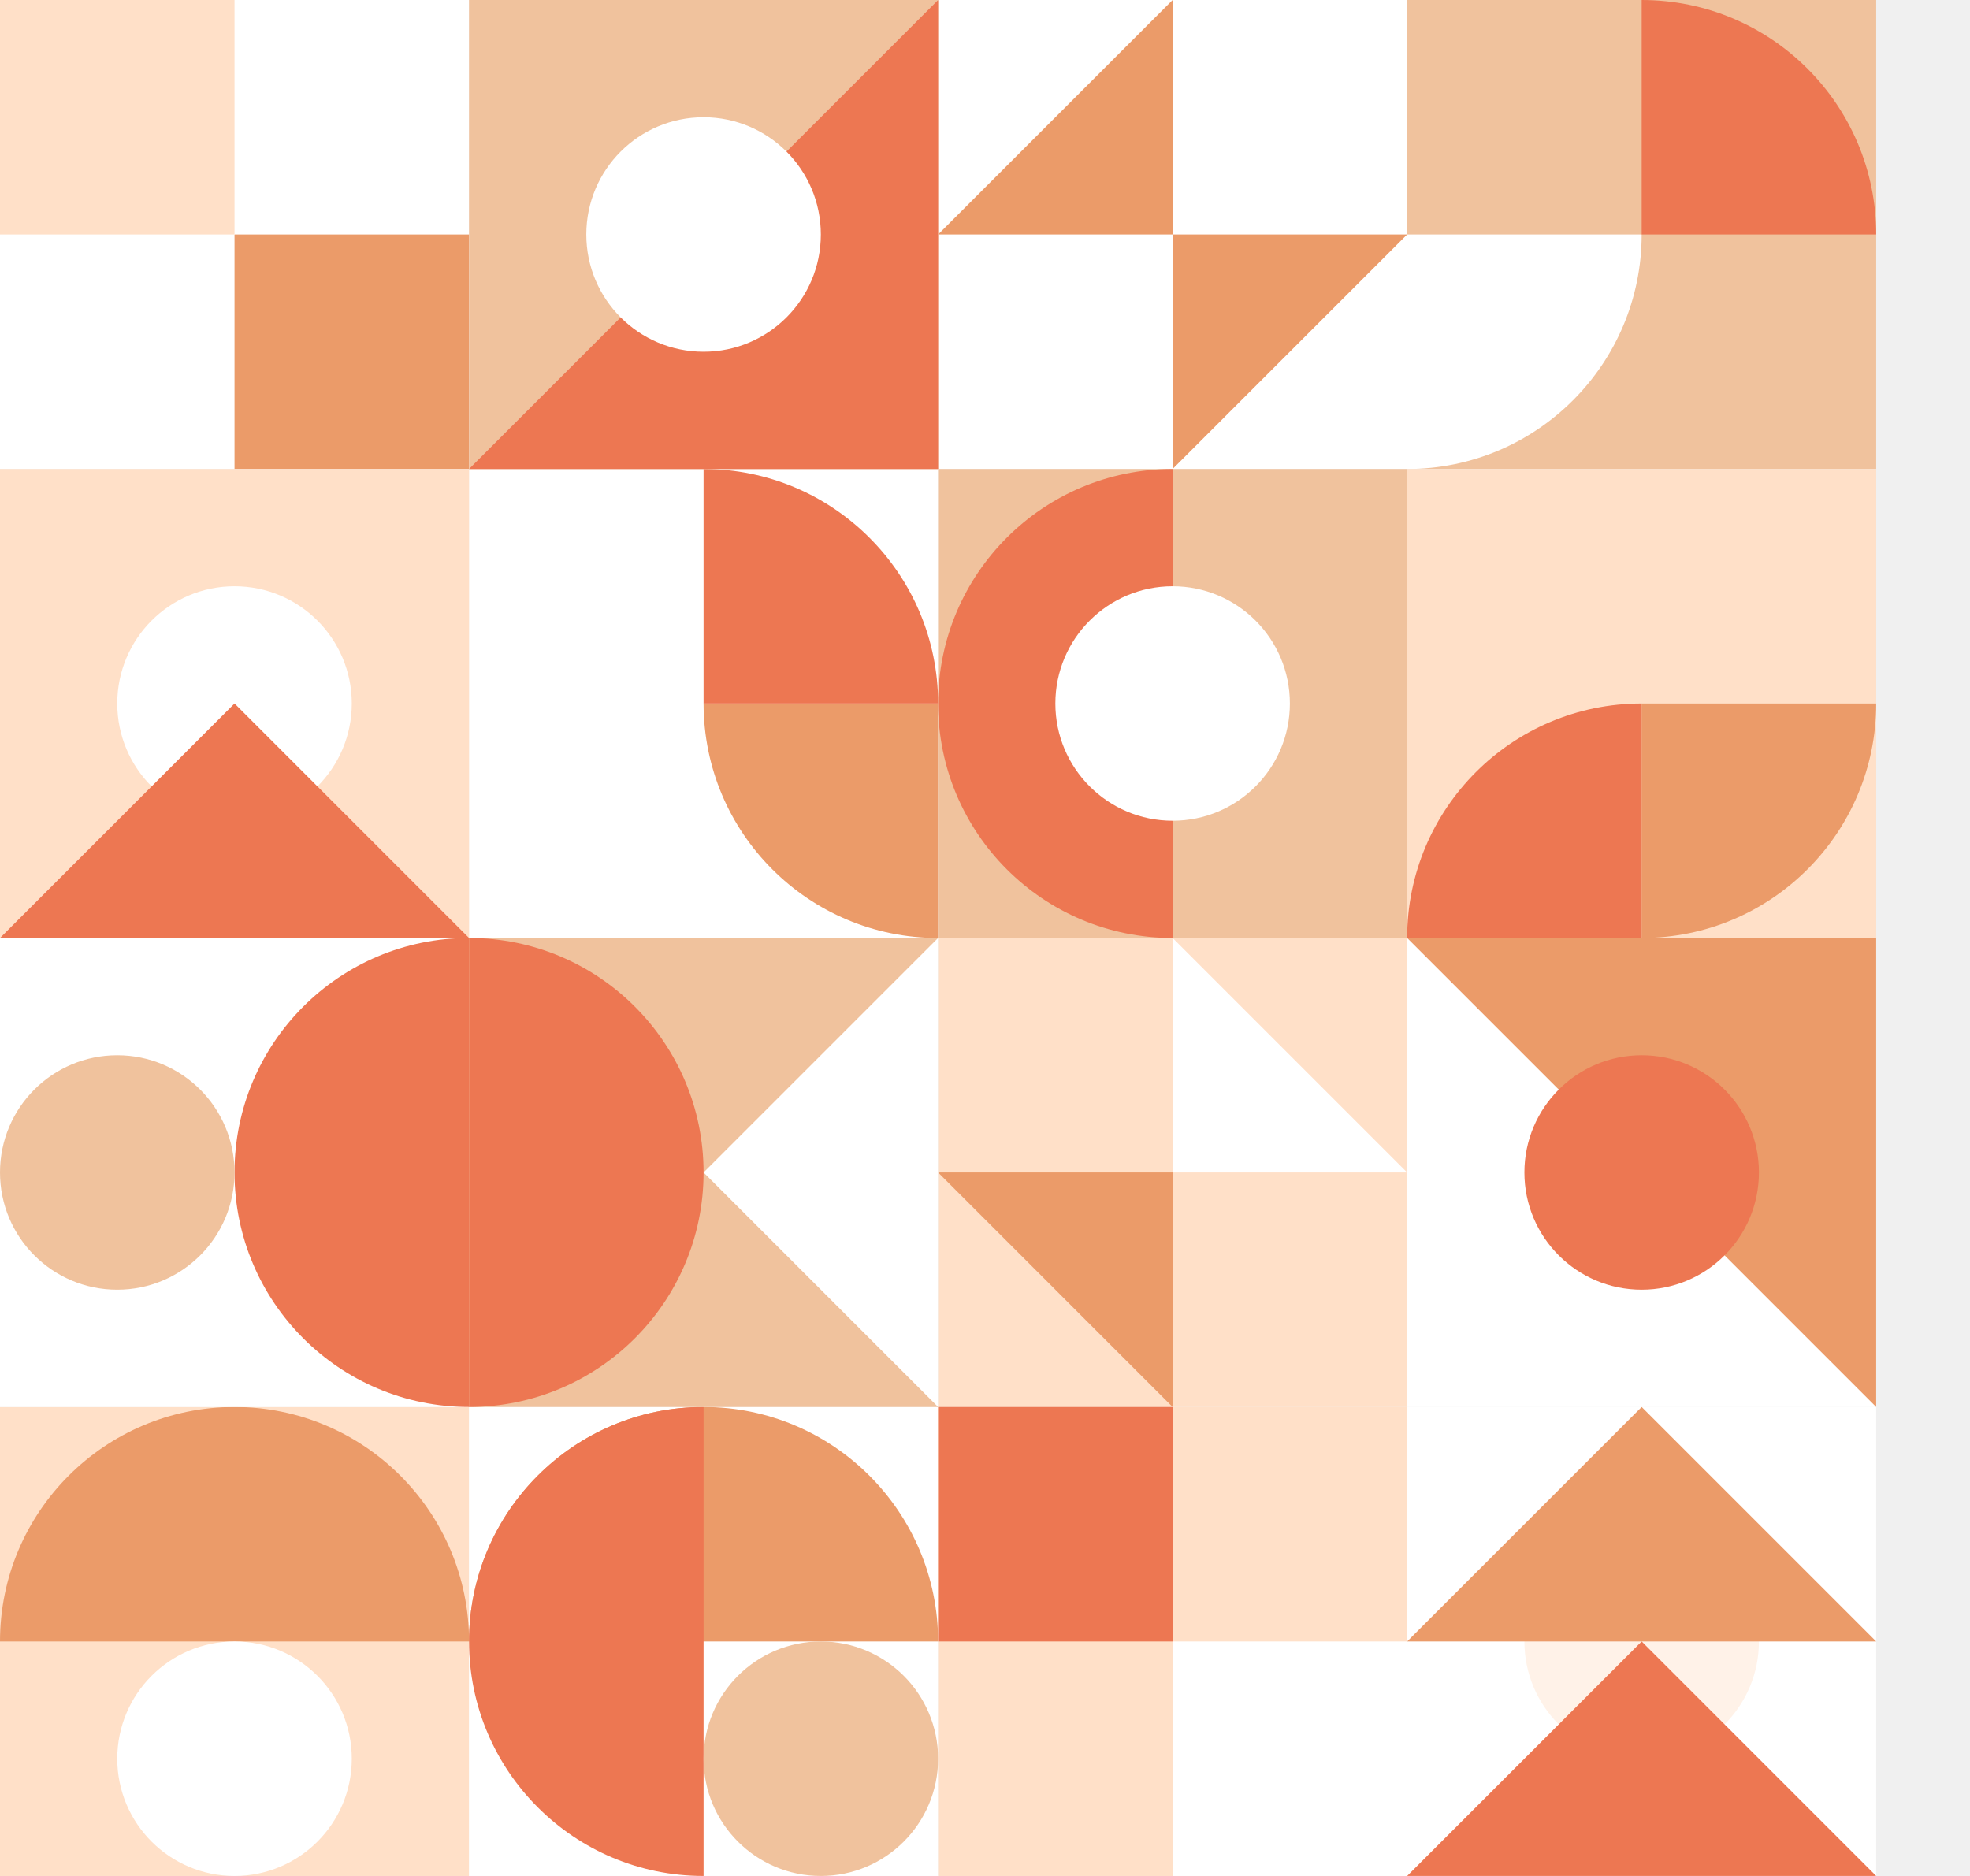
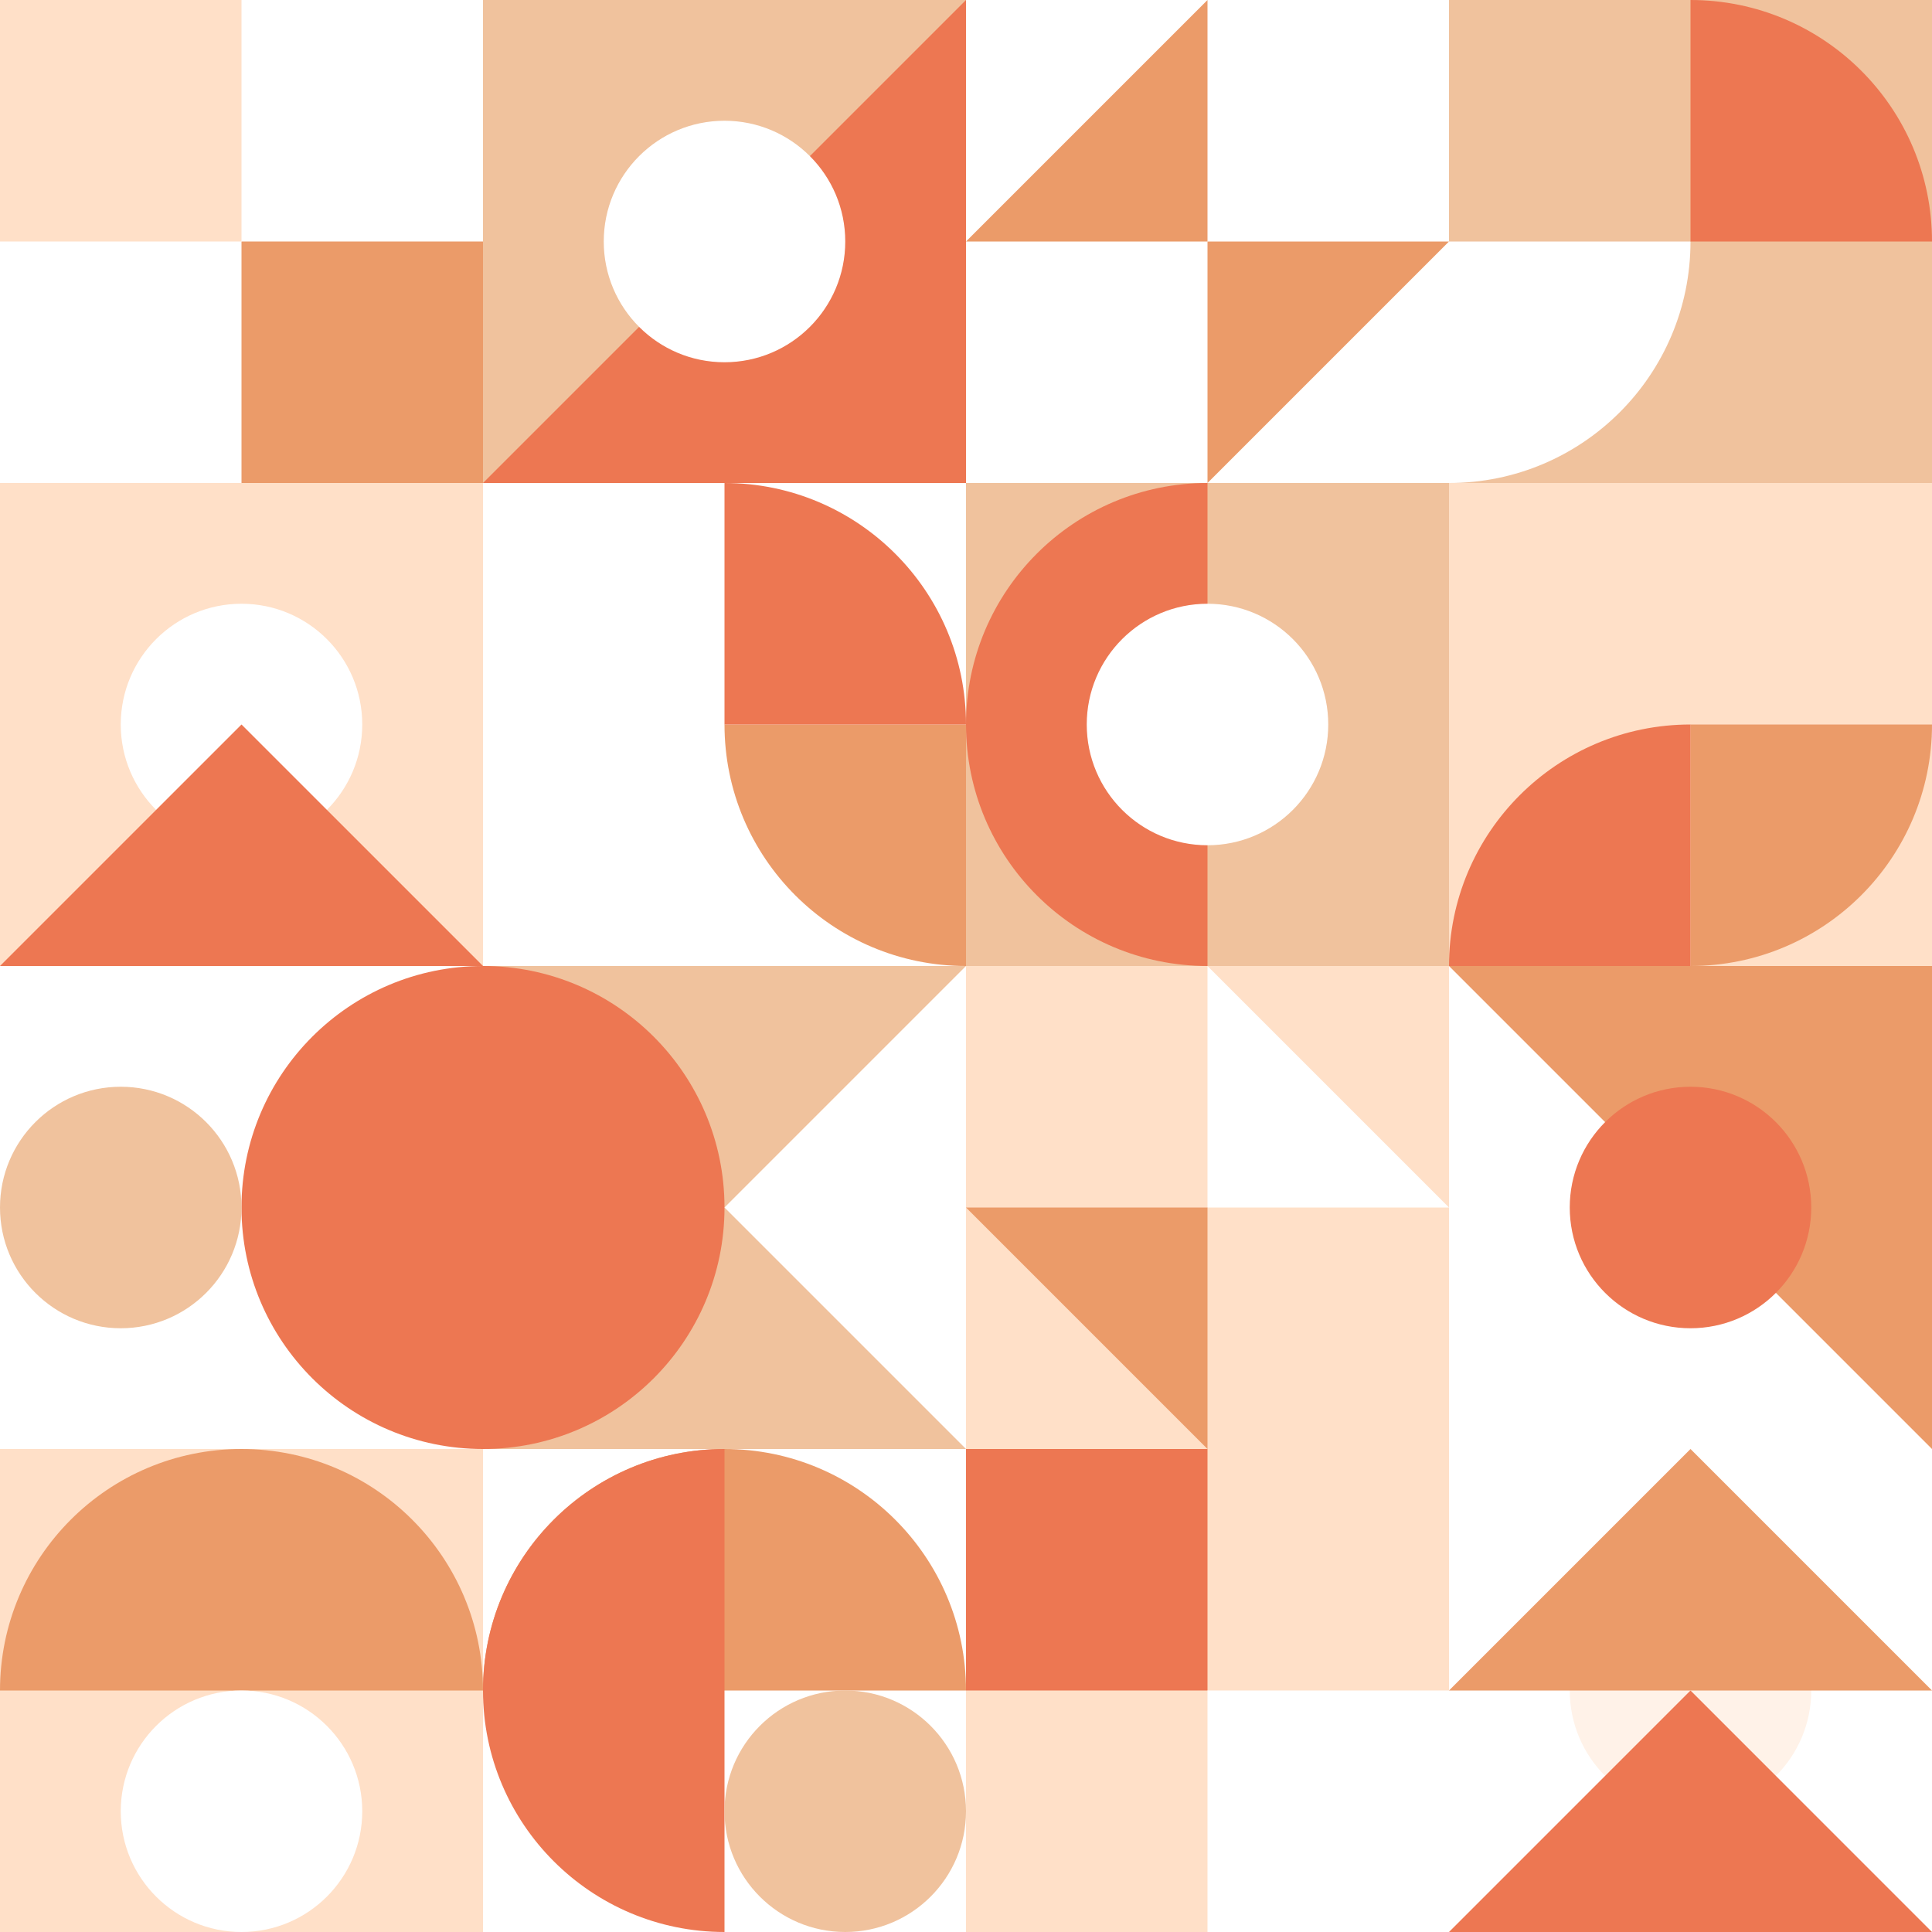
- <svg xmlns="http://www.w3.org/2000/svg" width="756" height="720" viewBox="0 0 756 720" fill="none">
+ <svg xmlns="http://www.w3.org/2000/svg" width="720" height="720" viewBox="0 0 720 720" fill="none">
  <rect width="180" height="180" transform="translate(540)" fill="#F0C29D" />
  <path d="M540 90H630C630 139.706 589.706 180 540 180V90Z" fill="white" />
  <path d="M630 0C679.706 0 720 40.294 720 90H630V0Z" fill="#ED7752" />
  <rect width="180" height="180" transform="translate(540 180)" fill="#FFE0C8" />
  <path d="M630 270H720C720 319.706 679.706 360 630 360V270Z" fill="#EB9B69" />
  <path d="M630 270C580.294 270 540 310.294 540 360H630V270Z" fill="#ED7752" />
  <rect width="180" height="180" transform="translate(180 180)" fill="white" />
  <path d="M360 270H270C270 319.706 310.294 360 360 360V270Z" fill="#EB9B69" />
  <path d="M270 180C319.706 180 360 220.294 360 270H270V180Z" fill="#ED7752" />
  <rect width="180" height="180" transform="translate(360)" fill="white" />
  <path d="M450 90H540L450 180V90Z" fill="#EB9B69" />
  <path d="M450 0V90H360L450 0Z" fill="#EB9B69" />
  <rect width="180" height="180" transform="translate(360 360)" fill="#FFE0C8" />
  <path d="M450 450L450 360L540 450L450 450Z" fill="white" />
  <path d="M360 450L450 450L450 540L360 450Z" fill="#EB9B69" />
  <rect width="180" height="180" transform="translate(360 180)" fill="#F0C29D" />
  <path d="M450 360C400.294 360 360 319.706 360 270C360 220.294 400.294 180 450 180V360Z" fill="#ED7752" />
  <circle cx="450" cy="270" r="45" fill="white" />
  <rect width="180" height="180" transform="translate(0 540)" fill="#FFE0C8" />
  <path d="M-3.93402e-06 630C-1.76132e-06 580.294 40.294 540 90 540C139.706 540 180 580.294 180 630L-3.93402e-06 630Z" fill="#EB9B69" />
  <ellipse cx="90" cy="675" rx="45" ry="45" fill="white" />
  <rect width="180" height="180" transform="translate(180 540)" fill="white" />
  <path d="M180 630C180 580.294 220.294 540 270 540C319.706 540 360 580.294 360 630L180 630Z" fill="#EB9B69" />
  <path d="M270 720C220.294 720 180 679.706 180 630C180 580.294 220.294 540 270 540V720Z" fill="#ED7752" />
  <ellipse cx="315" cy="675" rx="45" ry="45" fill="#F0C29D" />
  <rect width="180" height="180" transform="translate(0 360)" fill="white" />
  <path d="M180 540C130.294 540 90 499.706 90 450C90 400.294 130.294 360 180 360V540Z" fill="#ED7752" />
  <circle cx="45" cy="450" r="45" fill="#F0C29D" />
  <rect width="180" height="180" transform="translate(180 360)" fill="#F0C29D" />
  <path d="M180 540C229.706 540 270 499.706 270 450C270 400.294 229.706 360 180 360V540Z" fill="#ED7752" />
  <path d="M360 360L360 540L270 450L360 360Z" fill="white" />
  <rect width="180" height="180" fill="white" />
  <rect x="90" y="90" width="90" height="90" fill="#EB9B69" />
  <rect width="90" height="90" fill="#FFE0C8" />
  <rect width="180" height="180" transform="translate(360 540)" fill="#FFE0C8" />
  <rect x="360" y="540" width="90" height="90" fill="#ED7752" />
  <rect x="450" y="630" width="90" height="90" fill="white" />
  <rect width="180" height="180" transform="translate(0 180)" fill="#FFE0C8" />
  <circle cx="90" cy="270" r="45" fill="white" />
  <path d="M180 360H0L90 270L180 360Z" fill="#ED7752" />
  <rect width="180" height="180" transform="translate(540 540)" fill="white" />
  <circle cx="630" cy="630" r="45" fill="#FFF2E8" />
  <path d="M720 720H540L630 630L720 720Z" fill="#ED7752" />
  <path d="M720 630H540L630 540L720 630Z" fill="#EB9B69" />
  <rect width="180" height="180" transform="translate(180)" fill="#F0C29D" />
  <path d="M360 0V180H180L360 0Z" fill="#ED7752" />
  <circle cx="270" cy="90" r="45" fill="white" />
  <rect width="180" height="180" transform="translate(540 360)" fill="white" />
  <path d="M540 360L720 360L720 540L540 360Z" fill="#EB9B69" />
  <circle cx="630" cy="450" r="45" fill="#ED7752" />
</svg>
